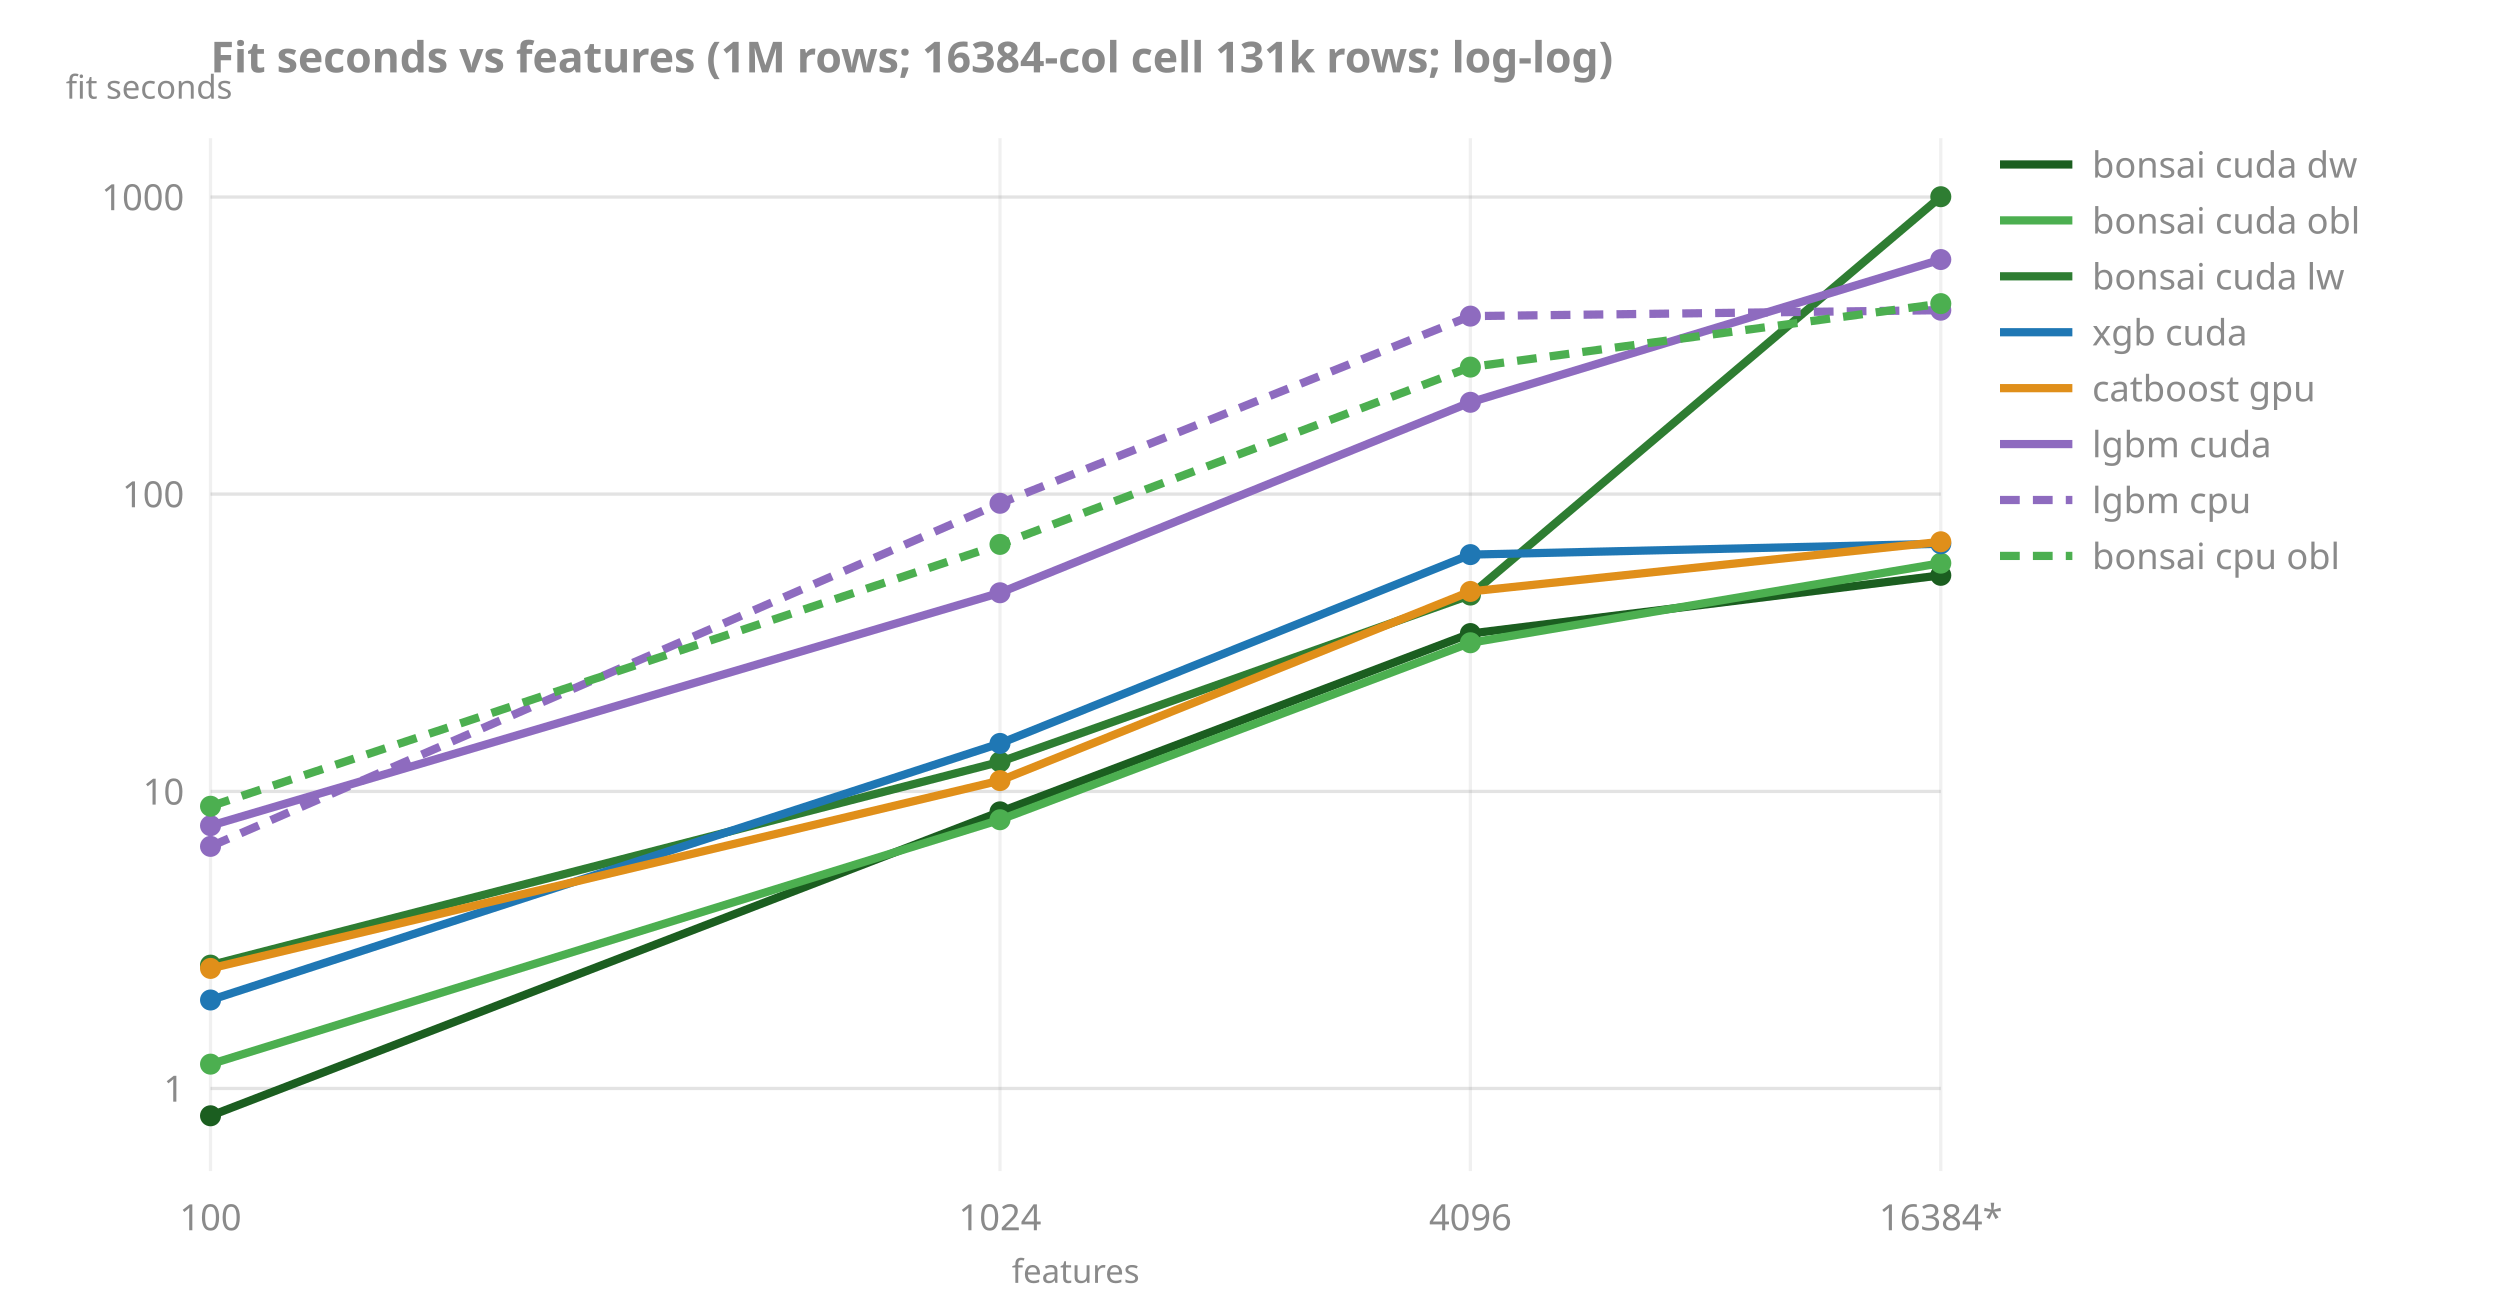
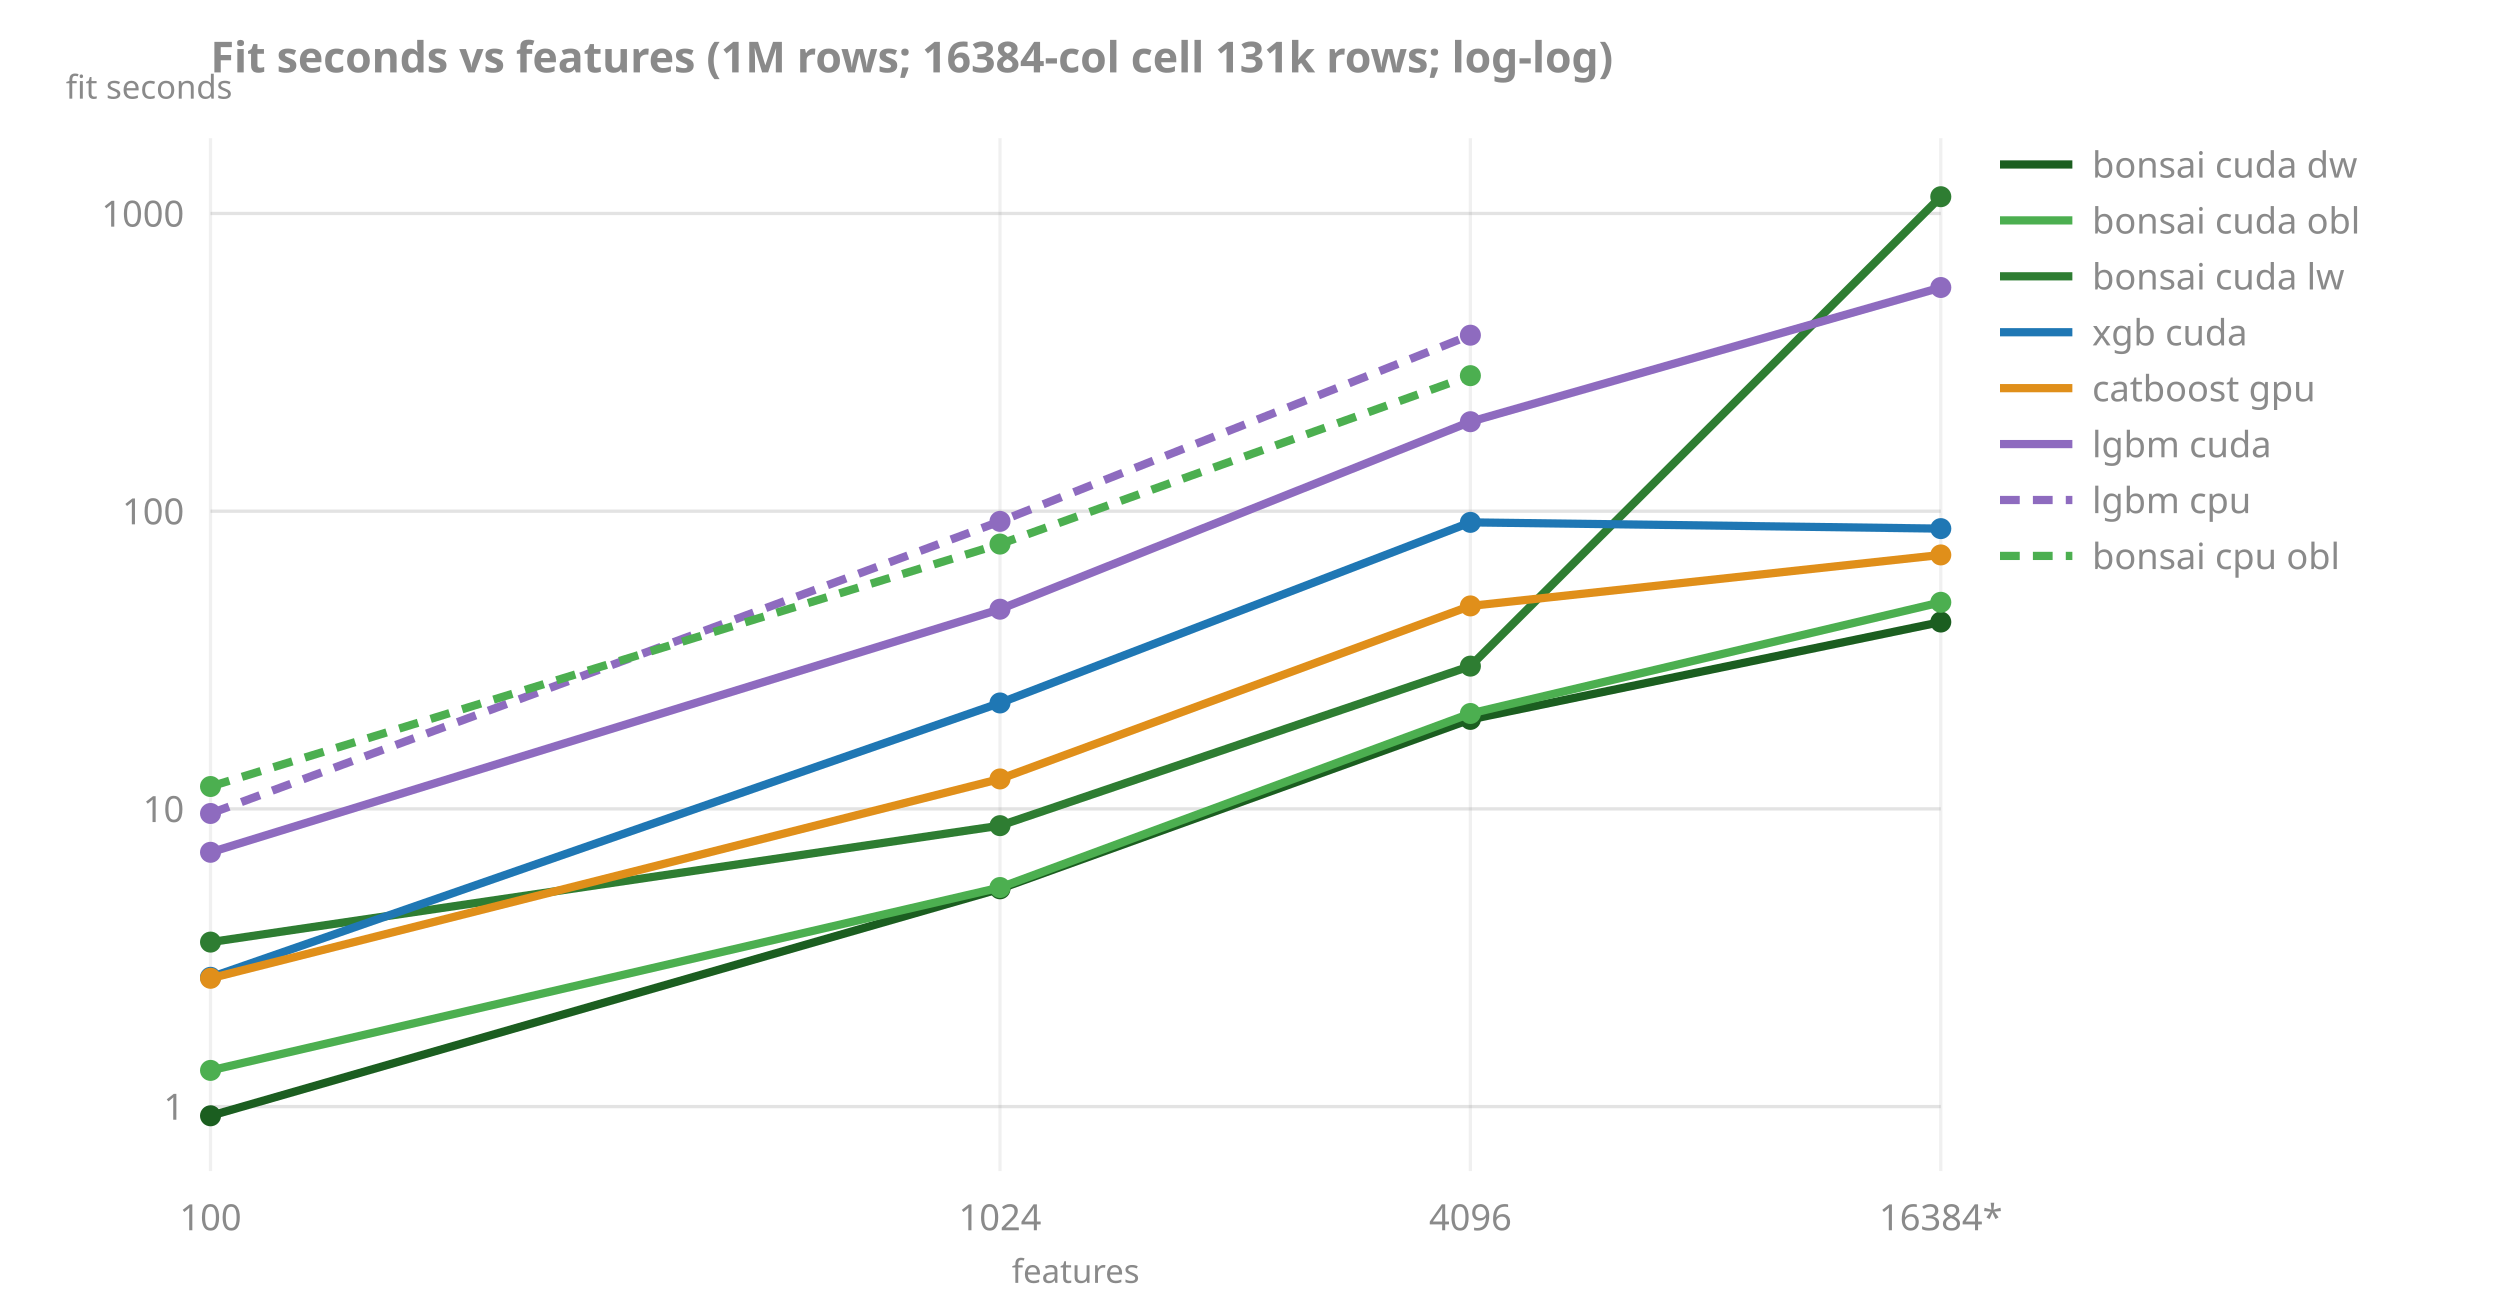
<svg xmlns="http://www.w3.org/2000/svg" width="760" height="400" viewBox="0 0 760 400">
  <text x="64" y="22" font-size="13" fill="#8a8a8a" font-family="system-ui,sans-serif" text-anchor="start" font-weight="bold">Fit seconds vs features (1M rows; 16384-col cell 131k rows; log-log)</text>
-   <line x1="64" y1="330.9" x2="590" y2="330.9" stroke="#808080" stroke-opacity="0.22" />
-   <text x="56" y="334.9" font-size="11" fill="#8a8a8a" font-family="system-ui,sans-serif" text-anchor="end" font-weight="normal">1</text>
-   <line x1="64" y1="240.6" x2="590" y2="240.6" stroke="#808080" stroke-opacity="0.22" />
-   <text x="56" y="244.6" font-size="11" fill="#8a8a8a" font-family="system-ui,sans-serif" text-anchor="end" font-weight="normal">10</text>
-   <line x1="64" y1="150.2" x2="590" y2="150.2" stroke="#808080" stroke-opacity="0.22" />
-   <text x="56" y="154.2" font-size="11" fill="#8a8a8a" font-family="system-ui,sans-serif" text-anchor="end" font-weight="normal">100</text>
-   <line x1="64" y1="59.9" x2="590" y2="59.9" stroke="#808080" stroke-opacity="0.22" />
-   <text x="56" y="63.9" font-size="11" fill="#8a8a8a" font-family="system-ui,sans-serif" text-anchor="end" font-weight="normal">1000</text>
+   <line x1="64" y1="336.4" x2="590" y2="336.4" stroke="#808080" stroke-opacity="0.22" />
+   <text x="56" y="340.4" font-size="11" fill="#8a8a8a" font-family="system-ui,sans-serif" text-anchor="end" font-weight="normal">1</text>
+   <line x1="64" y1="245.9" x2="590" y2="245.9" stroke="#808080" stroke-opacity="0.22" />
+   <text x="56" y="249.9" font-size="11" fill="#8a8a8a" font-family="system-ui,sans-serif" text-anchor="end" font-weight="normal">10</text>
+   <line x1="64" y1="155.4" x2="590" y2="155.4" stroke="#808080" stroke-opacity="0.22" />
+   <text x="56" y="159.4" font-size="11" fill="#8a8a8a" font-family="system-ui,sans-serif" text-anchor="end" font-weight="normal">100</text>
+   <line x1="64" y1="64.9" x2="590" y2="64.9" stroke="#808080" stroke-opacity="0.22" />
+   <text x="56" y="68.9" font-size="11" fill="#8a8a8a" font-family="system-ui,sans-serif" text-anchor="end" font-weight="normal">1000</text>
  <line x1="64.0" y1="42" x2="64.0" y2="356" stroke="#808080" stroke-opacity="0.12" />
  <text x="64.0" y="374" font-size="11" fill="#8a8a8a" font-family="system-ui,sans-serif" text-anchor="middle" font-weight="normal">100</text>
  <line x1="304.0" y1="42" x2="304.0" y2="356" stroke="#808080" stroke-opacity="0.12" />
  <text x="304.0" y="374" font-size="11" fill="#8a8a8a" font-family="system-ui,sans-serif" text-anchor="middle" font-weight="normal">1024</text>
  <line x1="447.0" y1="42" x2="447.0" y2="356" stroke="#808080" stroke-opacity="0.12" />
  <text x="447.0" y="374" font-size="11" fill="#8a8a8a" font-family="system-ui,sans-serif" text-anchor="middle" font-weight="normal">4096</text>
  <line x1="590.0" y1="42" x2="590.0" y2="356" stroke="#808080" stroke-opacity="0.12" />
  <text x="590.0" y="374" font-size="11" fill="#8a8a8a" font-family="system-ui,sans-serif" text-anchor="middle" font-weight="normal">16384*</text>
  <text x="20" y="30" font-size="10" fill="#8a8a8a" font-family="system-ui,sans-serif" text-anchor="start" font-weight="normal">fit seconds</text>
  <text x="327.0" y="390" font-size="10" fill="#8a8a8a" font-family="system-ui,sans-serif" text-anchor="middle" font-weight="normal">features</text>
-   <polyline points="64.0,339.2 304.0,246.8 447.0,192.6 590.0,174.9" fill="none" stroke="#1b5e20" stroke-width="2.5" />
+   <polyline points="64.0,339.2 304.0,270.2 447.0,218.7 590.0,189.1" fill="none" stroke="#1b5e20" stroke-width="2.5" />
  <circle cx="64.0" cy="339.2" r="3.2" fill="#1b5e20" />
-   <circle cx="304.0" cy="246.8" r="3.2" fill="#1b5e20" />
-   <circle cx="447.0" cy="192.6" r="3.2" fill="#1b5e20" />
-   <circle cx="590.0" cy="174.9" r="3.2" fill="#1b5e20" />
-   <polyline points="64.0,323.5 304.0,249.2 447.0,195.4 590.0,171.2" fill="none" stroke="#4caf50" stroke-width="2.5" />
-   <circle cx="64.0" cy="323.5" r="3.2" fill="#4caf50" />
-   <circle cx="304.0" cy="249.2" r="3.2" fill="#4caf50" />
-   <circle cx="447.0" cy="195.4" r="3.2" fill="#4caf50" />
-   <circle cx="590.0" cy="171.2" r="3.2" fill="#4caf50" />
-   <polyline points="64.0,293.4 304.0,231.6 447.0,180.9 590.0,59.8" fill="none" stroke="#2e7d32" stroke-width="2.5" />
-   <circle cx="64.0" cy="293.4" r="3.2" fill="#2e7d32" />
-   <circle cx="304.0" cy="231.6" r="3.2" fill="#2e7d32" />
-   <circle cx="447.0" cy="180.9" r="3.2" fill="#2e7d32" />
+   <circle cx="304.0" cy="270.2" r="3.2" fill="#1b5e20" />
+   <circle cx="447.0" cy="218.7" r="3.2" fill="#1b5e20" />
+   <circle cx="590.0" cy="189.1" r="3.2" fill="#1b5e20" />
+   <polyline points="64.0,325.4 304.0,269.8 447.0,216.9 590.0,183.1" fill="none" stroke="#4caf50" stroke-width="2.5" />
+   <circle cx="64.0" cy="325.4" r="3.2" fill="#4caf50" />
+   <circle cx="304.0" cy="269.8" r="3.2" fill="#4caf50" />
+   <circle cx="447.0" cy="216.9" r="3.2" fill="#4caf50" />
+   <circle cx="590.0" cy="183.1" r="3.2" fill="#4caf50" />
+   <polyline points="64.0,286.4 304.0,251.0 447.0,202.5 590.0,59.8" fill="none" stroke="#2e7d32" stroke-width="2.5" />
+   <circle cx="64.0" cy="286.4" r="3.2" fill="#2e7d32" />
+   <circle cx="304.0" cy="251.0" r="3.2" fill="#2e7d32" />
+   <circle cx="447.0" cy="202.5" r="3.2" fill="#2e7d32" />
  <circle cx="590.0" cy="59.8" r="3.2" fill="#2e7d32" />
-   <polyline points="64.0,304.0 304.0,226.0 447.0,168.6 590.0,165.3" fill="none" stroke="#1f77b4" stroke-width="2.5" />
-   <circle cx="64.0" cy="304.0" r="3.2" fill="#1f77b4" />
-   <circle cx="304.0" cy="226.0" r="3.2" fill="#1f77b4" />
-   <circle cx="447.0" cy="168.6" r="3.2" fill="#1f77b4" />
-   <circle cx="590.0" cy="165.3" r="3.2" fill="#1f77b4" />
-   <polyline points="64.0,294.4 304.0,237.3 447.0,179.8 590.0,164.7" fill="none" stroke="#e08f1a" stroke-width="2.5" />
-   <circle cx="64.0" cy="294.4" r="3.2" fill="#e08f1a" />
-   <circle cx="304.0" cy="237.3" r="3.2" fill="#e08f1a" />
-   <circle cx="447.0" cy="179.8" r="3.2" fill="#e08f1a" />
-   <circle cx="590.0" cy="164.7" r="3.2" fill="#e08f1a" />
-   <polyline points="64.0,251.0 304.0,180.2 447.0,122.3 590.0,78.9" fill="none" stroke="#8e6bbf" stroke-width="2.5" />
-   <circle cx="64.0" cy="251.0" r="3.2" fill="#8e6bbf" />
-   <circle cx="304.0" cy="180.2" r="3.2" fill="#8e6bbf" />
-   <circle cx="447.0" cy="122.3" r="3.2" fill="#8e6bbf" />
-   <circle cx="590.0" cy="78.9" r="3.2" fill="#8e6bbf" />
-   <polyline points="64.0,257.3 304.0,153.0 447.0,96.1 590.0,94.3" fill="none" stroke="#8e6bbf" stroke-width="2.5" stroke-dasharray="6 4" />
-   <circle cx="64.0" cy="257.3" r="3.2" fill="#8e6bbf" />
-   <circle cx="304.0" cy="153.0" r="3.2" fill="#8e6bbf" />
-   <circle cx="447.0" cy="96.1" r="3.2" fill="#8e6bbf" />
-   <circle cx="590.0" cy="94.3" r="3.2" fill="#8e6bbf" />
-   <polyline points="64.0,245.1 304.0,165.5 447.0,111.6 590.0,92.3" fill="none" stroke="#4caf50" stroke-width="2.5" stroke-dasharray="6 4" />
-   <circle cx="64.0" cy="245.1" r="3.2" fill="#4caf50" />
-   <circle cx="304.0" cy="165.5" r="3.2" fill="#4caf50" />
-   <circle cx="447.0" cy="111.6" r="3.2" fill="#4caf50" />
-   <circle cx="590.0" cy="92.3" r="3.2" fill="#4caf50" />
+   <polyline points="64.0,297.1 304.0,213.7 447.0,158.8 590.0,160.7" fill="none" stroke="#1f77b4" stroke-width="2.5" />
+   <circle cx="64.0" cy="297.1" r="3.2" fill="#1f77b4" />
+   <circle cx="304.0" cy="213.7" r="3.2" fill="#1f77b4" />
+   <circle cx="447.0" cy="158.8" r="3.2" fill="#1f77b4" />
+   <circle cx="590.0" cy="160.7" r="3.2" fill="#1f77b4" />
+   <polyline points="64.0,297.4 304.0,236.8 447.0,184.2 590.0,168.7" fill="none" stroke="#e08f1a" stroke-width="2.5" />
+   <circle cx="64.0" cy="297.4" r="3.2" fill="#e08f1a" />
+   <circle cx="304.0" cy="236.8" r="3.2" fill="#e08f1a" />
+   <circle cx="447.0" cy="184.2" r="3.2" fill="#e08f1a" />
+   <circle cx="590.0" cy="168.7" r="3.2" fill="#e08f1a" />
+   <polyline points="64.0,259.1 304.0,185.2 447.0,128.2 590.0,87.4" fill="none" stroke="#8e6bbf" stroke-width="2.5" />
+   <circle cx="64.0" cy="259.1" r="3.2" fill="#8e6bbf" />
+   <circle cx="304.0" cy="185.2" r="3.2" fill="#8e6bbf" />
+   <circle cx="447.0" cy="128.2" r="3.2" fill="#8e6bbf" />
+   <circle cx="590.0" cy="87.4" r="3.2" fill="#8e6bbf" />
+   <polyline points="64.0,247.3 304.0,158.5 447.0,101.9" fill="none" stroke="#8e6bbf" stroke-width="2.5" stroke-dasharray="6 4" />
+   <circle cx="64.0" cy="247.3" r="3.2" fill="#8e6bbf" />
+   <circle cx="304.0" cy="158.5" r="3.2" fill="#8e6bbf" />
+   <circle cx="447.0" cy="101.9" r="3.2" fill="#8e6bbf" />
+   <polyline points="64.0,239.1 304.0,165.4 447.0,114.2" fill="none" stroke="#4caf50" stroke-width="2.5" stroke-dasharray="6 4" />
+   <circle cx="64.0" cy="239.1" r="3.2" fill="#4caf50" />
+   <circle cx="304.0" cy="165.4" r="3.2" fill="#4caf50" />
+   <circle cx="447.0" cy="114.2" r="3.2" fill="#4caf50" />
  <line x1="608" y1="50" x2="630" y2="50" stroke="#1b5e20" stroke-width="2.5" />
  <text x="636" y="54" font-size="11" fill="#8a8a8a" font-family="system-ui,sans-serif" text-anchor="start" font-weight="normal">bonsai cuda dw</text>
  <line x1="608" y1="67" x2="630" y2="67" stroke="#4caf50" stroke-width="2.5" />
  <text x="636" y="71" font-size="11" fill="#8a8a8a" font-family="system-ui,sans-serif" text-anchor="start" font-weight="normal">bonsai cuda obl</text>
  <line x1="608" y1="84" x2="630" y2="84" stroke="#2e7d32" stroke-width="2.5" />
  <text x="636" y="88" font-size="11" fill="#8a8a8a" font-family="system-ui,sans-serif" text-anchor="start" font-weight="normal">bonsai cuda lw</text>
  <line x1="608" y1="101" x2="630" y2="101" stroke="#1f77b4" stroke-width="2.5" />
  <text x="636" y="105" font-size="11" fill="#8a8a8a" font-family="system-ui,sans-serif" text-anchor="start" font-weight="normal">xgb cuda</text>
  <line x1="608" y1="118" x2="630" y2="118" stroke="#e08f1a" stroke-width="2.5" />
  <text x="636" y="122" font-size="11" fill="#8a8a8a" font-family="system-ui,sans-serif" text-anchor="start" font-weight="normal">catboost gpu</text>
  <line x1="608" y1="135" x2="630" y2="135" stroke="#8e6bbf" stroke-width="2.5" />
  <text x="636" y="139" font-size="11" fill="#8a8a8a" font-family="system-ui,sans-serif" text-anchor="start" font-weight="normal">lgbm cuda</text>
  <line x1="608" y1="152" x2="630" y2="152" stroke="#8e6bbf" stroke-width="2.5" stroke-dasharray="6 4" />
  <text x="636" y="156" font-size="11" fill="#8a8a8a" font-family="system-ui,sans-serif" text-anchor="start" font-weight="normal">lgbm cpu</text>
  <line x1="608" y1="169" x2="630" y2="169" stroke="#4caf50" stroke-width="2.5" stroke-dasharray="6 4" />
  <text x="636" y="173" font-size="11" fill="#8a8a8a" font-family="system-ui,sans-serif" text-anchor="start" font-weight="normal">bonsai cpu obl</text>
</svg>
